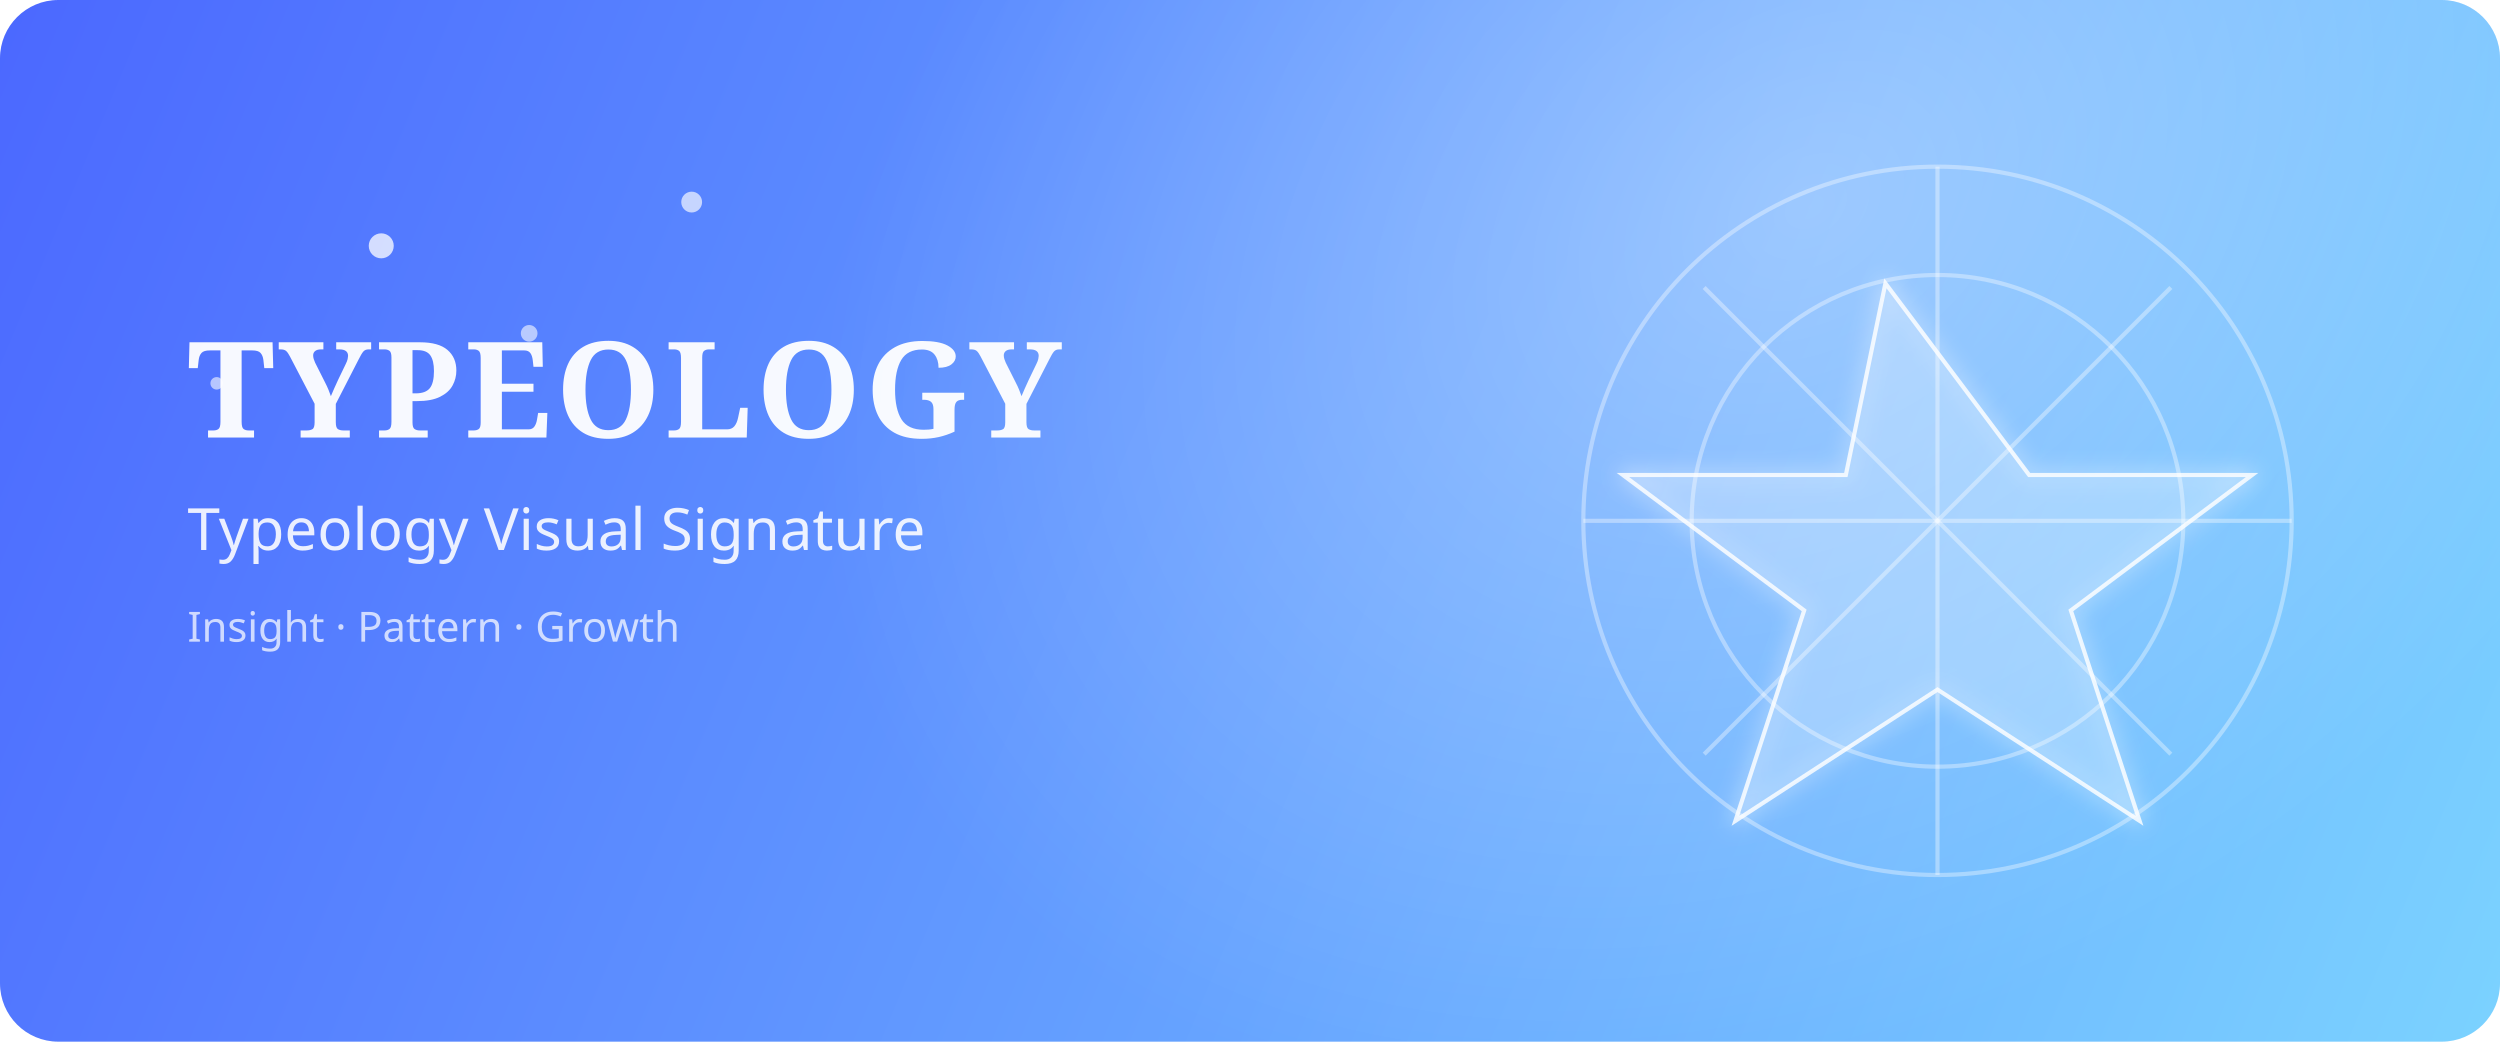
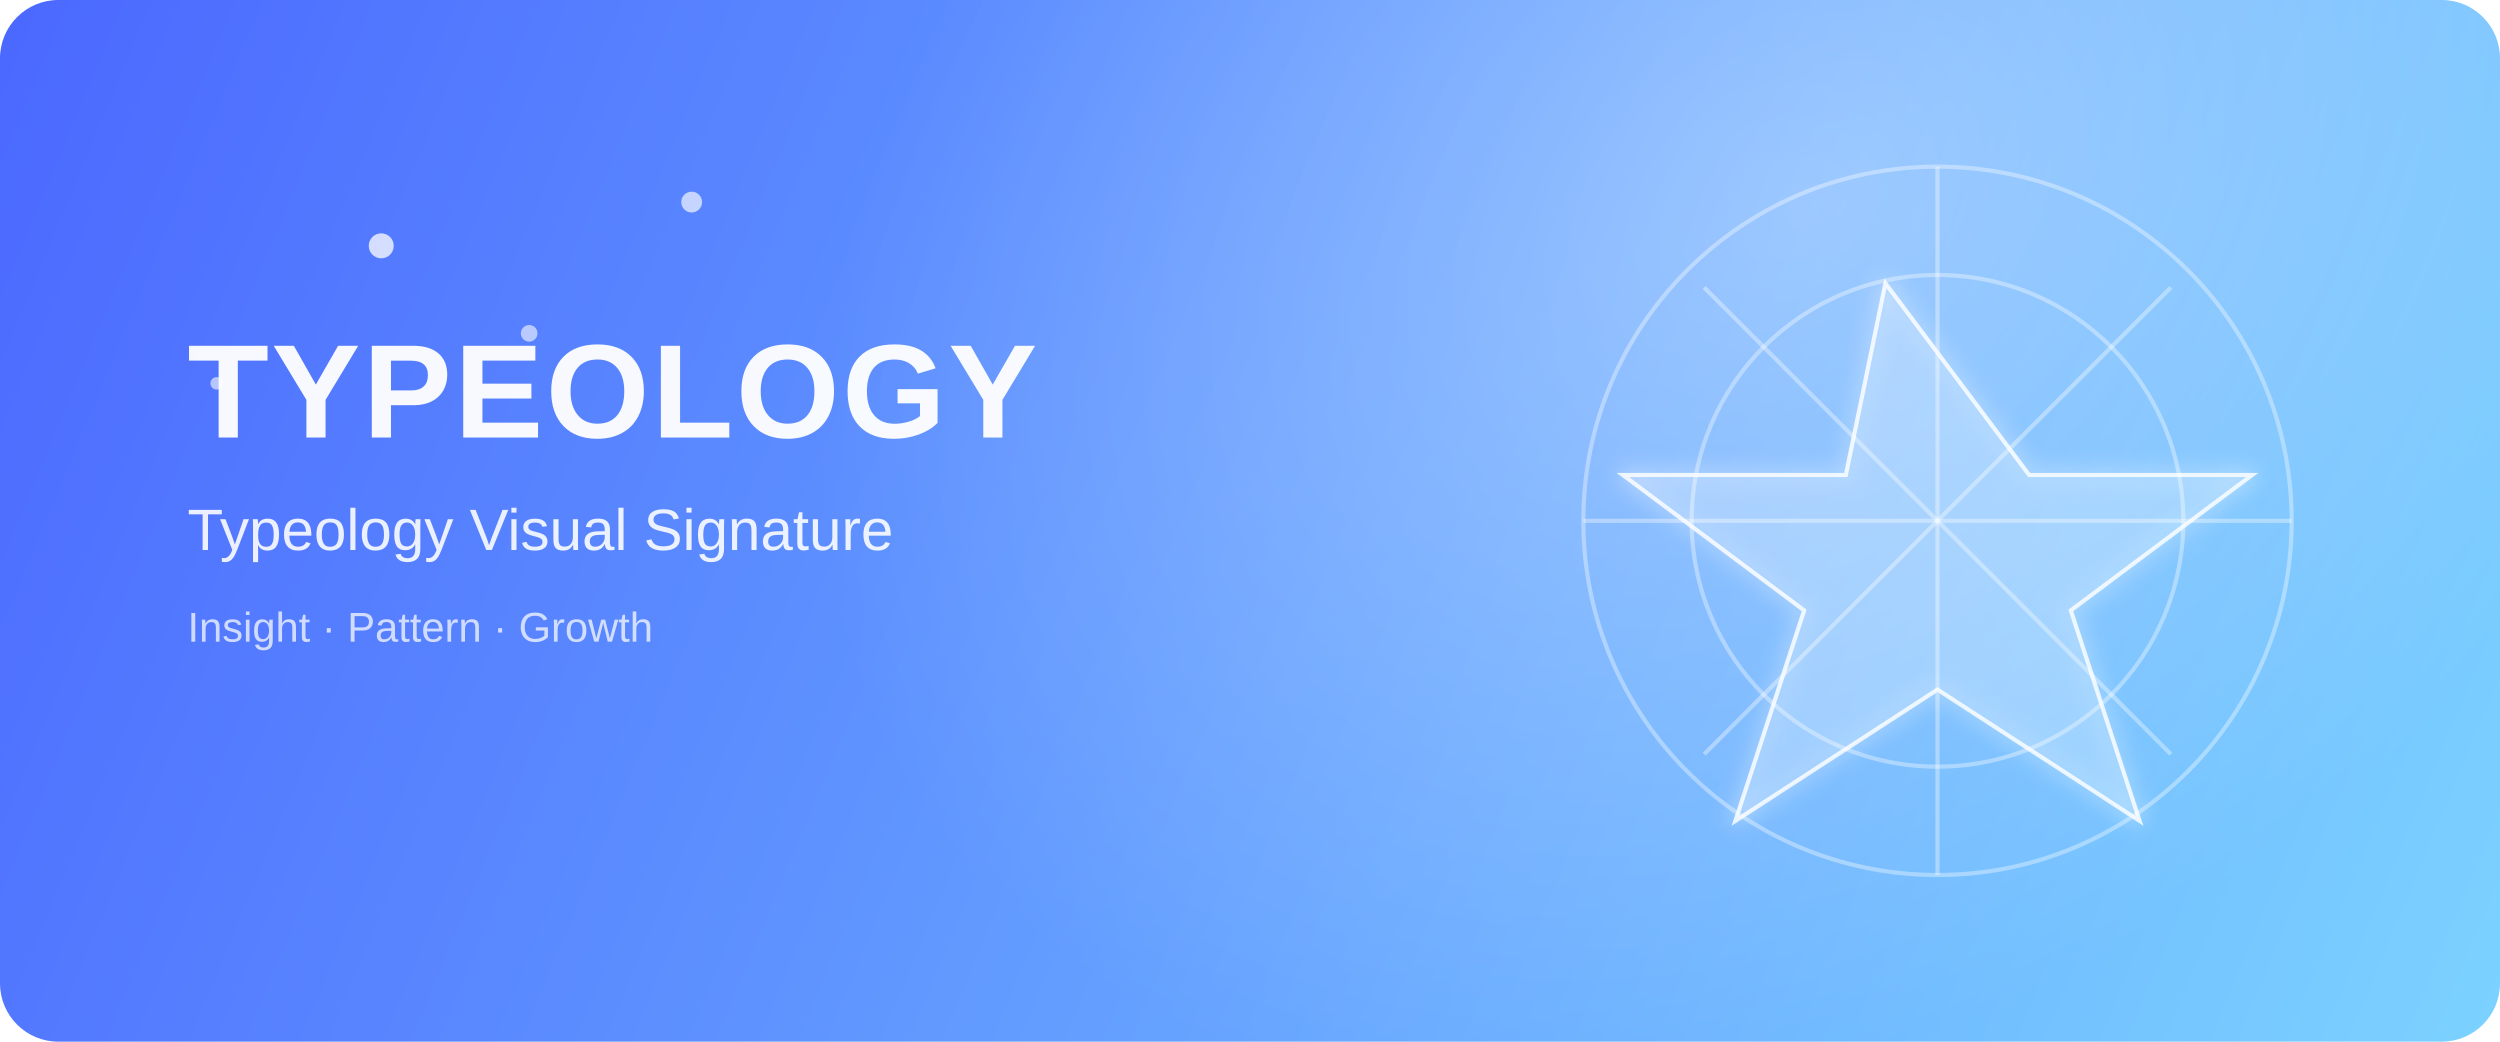
<svg xmlns="http://www.w3.org/2000/svg" width="1200" height="500" viewBox="0 0 1200 500" fill="none">
  <defs>
    <linearGradient id="g" x1="0" y1="0" x2="1200" y2="500" gradientUnits="userSpaceOnUse">
      <stop stop-color="#4b68ff" />
      <stop offset="1" stop-color="#7bd2ff" />
    </linearGradient>
    <radialGradient id="r" cx="0" cy="0" r="1" gradientUnits="userSpaceOnUse" gradientTransform="translate(870 96) rotate(145) scale(520 380)">
      <stop stop-color="white" stop-opacity="0.34" />
      <stop offset="1" stop-color="white" stop-opacity="0" />
    </radialGradient>
    <filter id="glow" x="-50%" y="-50%" width="200%" height="200%">
      <feGaussianBlur stdDeviation="5" result="b" />
      <feMerge>
        <feMergeNode in="b" />
        <feMergeNode in="SourceGraphic" />
      </feMerge>
    </filter>
  </defs>
  <rect width="1200" height="500" rx="28" fill="url(#g)" />
  <rect width="1200" height="500" rx="28" fill="url(#r)" />
  <g stroke="rgba(255,255,255,0.36)" stroke-width="2" fill="none">
    <circle cx="930" cy="250" r="170" />
    <circle cx="930" cy="250" r="118" />
    <path d="M760 250H1100" />
    <path d="M930 80V420" />
    <path d="M818 138L1042 362" />
    <path d="M1042 138L818 362" />
  </g>
  <g filter="url(#glow)">
    <path d="M905 136L974 228L1081 228L994 293L1027 394L930 331L833 394L866 293L779 228L886 228L905 136Z" fill="rgba(255,255,255,0.14)" stroke="rgba(255,255,255,0.82)" stroke-width="2" />
  </g>
  <circle cx="183" cy="118" r="6" fill="rgba(255,255,255,0.75)" />
  <circle cx="254" cy="160" r="4" fill="rgba(255,255,255,0.58)" />
  <circle cx="332" cy="97" r="5" fill="rgba(255,255,255,0.66)" />
  <circle cx="104" cy="184" r="3" fill="rgba(255,255,255,0.58)" />
-   <text x="90" y="210" fill="rgba(255,255,255,0.95)" font-size="64" font-family="Source Han Serif SC,serif" font-weight="700" letter-spacing="2">TYPEOLOGY</text>
-   <text x="90" y="264" fill="rgba(255,255,255,0.88)" font-size="28" font-family="PingFang SC,sans-serif">Typeology Visual Signature</text>
-   <text x="90" y="308" fill="rgba(255,255,255,0.72)" font-size="20" font-family="PingFang SC,sans-serif">Insight · Pattern · Growth</text>
+   <text x="90" y="210" fill="rgba(255,255,255,0.95)" font-size="64" font-family="'Avenir Next Condensed','Avenir Next','Helvetica Neue','Arial Narrow','Arial',sans-serif" font-weight="700" letter-spacing="1.2">TYPEOLOGY</text>
+   <text x="90" y="264" fill="rgba(255,255,255,0.88)" font-size="28" font-family="'Avenir Next Condensed','Avenir Next','SF Pro Text','Helvetica Neue','Arial Narrow','Arial','PingFang SC',sans-serif">Typeology Visual Signature</text>
+   <text x="90" y="308" fill="rgba(255,255,255,0.72)" font-size="20" font-family="'Avenir Next Condensed','Avenir Next','SF Pro Text','Helvetica Neue','Arial Narrow','Arial','PingFang SC',sans-serif">Insight · Pattern · Growth</text>
</svg>
